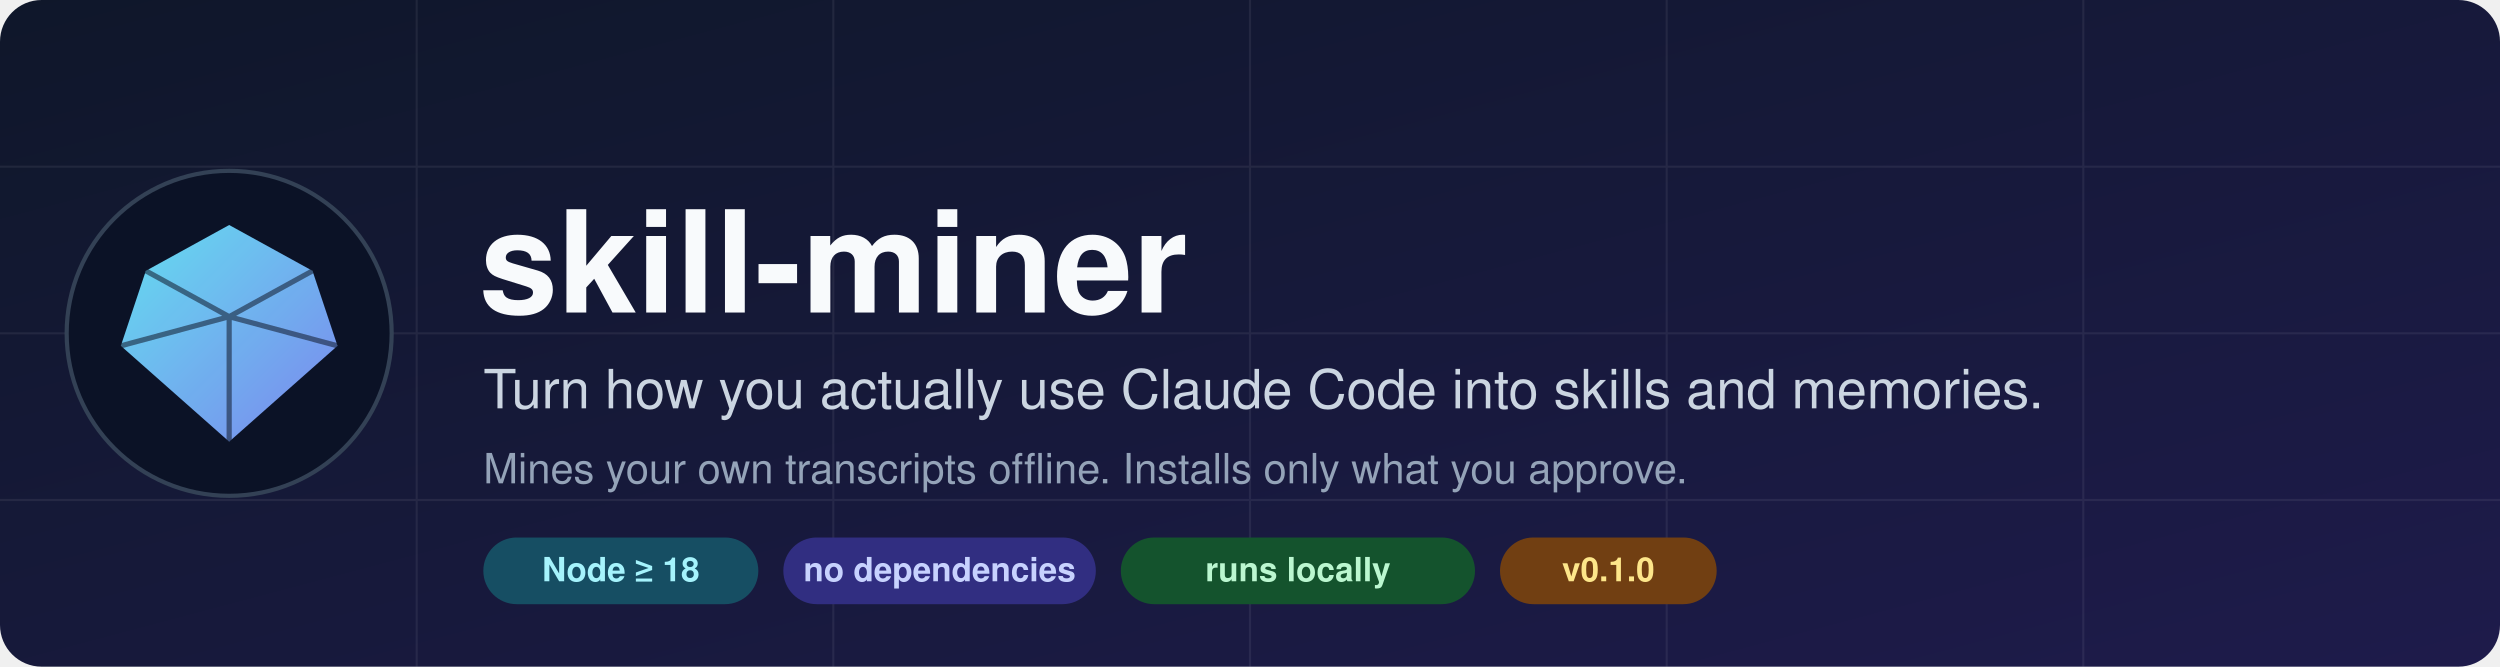
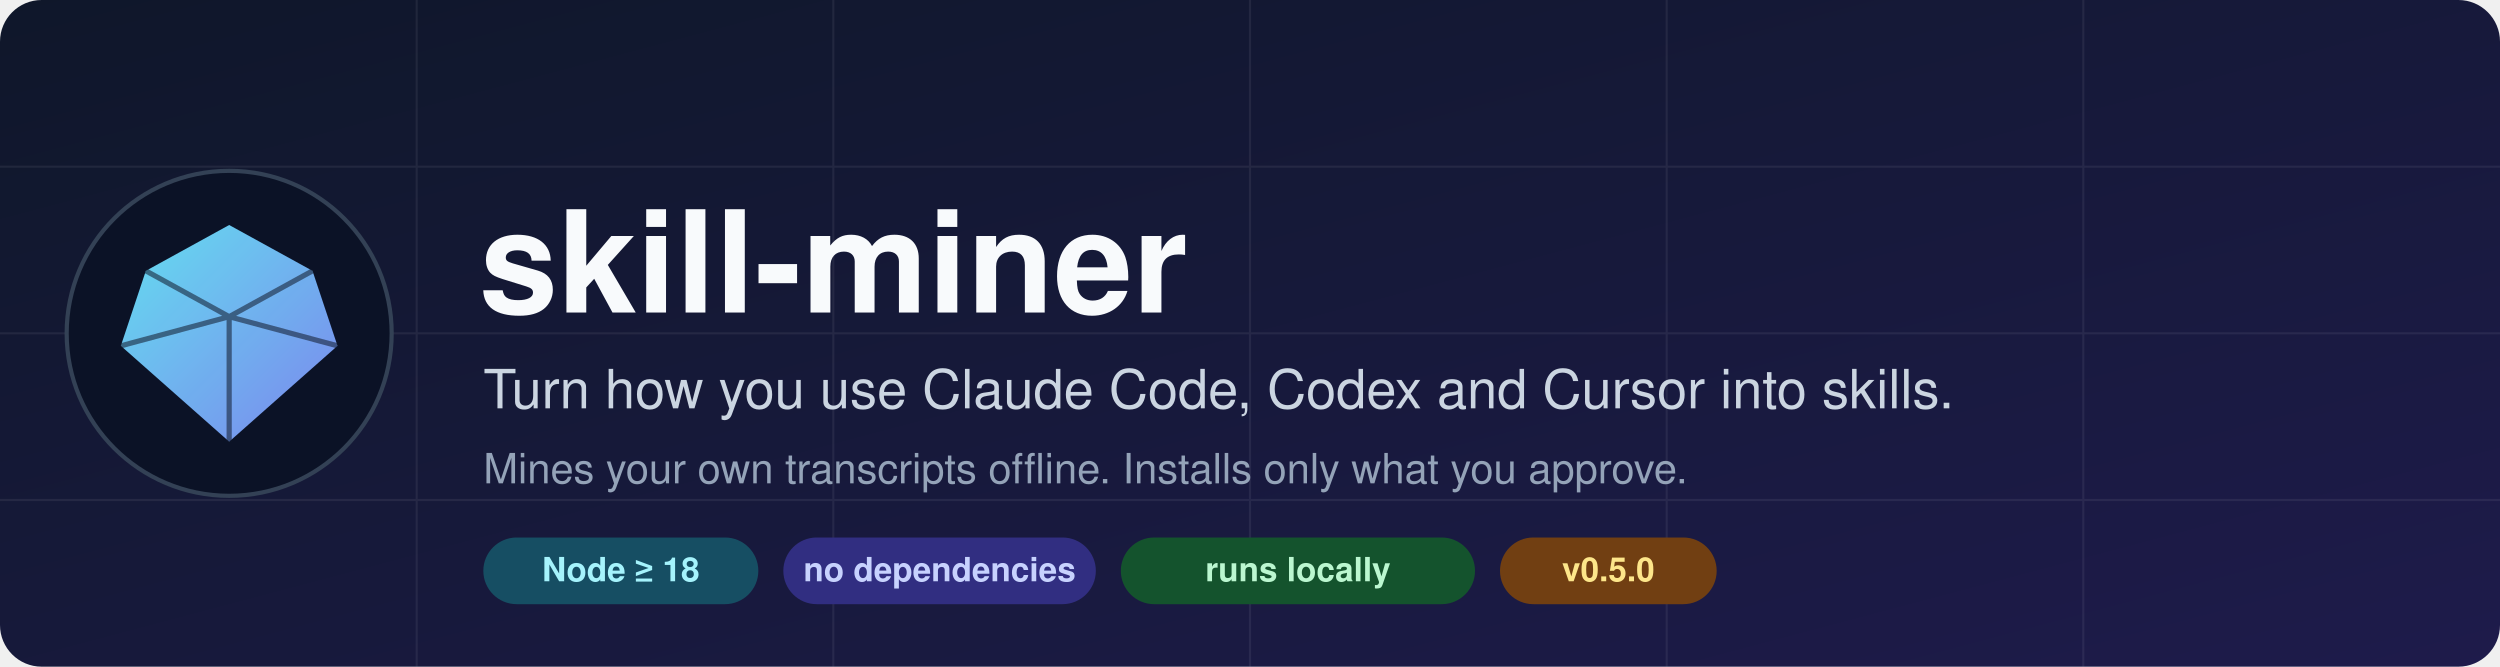
<svg xmlns="http://www.w3.org/2000/svg" width="1200" height="320" viewBox="0 0 1200 320" role="img" aria-labelledby="t d">
  <defs>
    <linearGradient id="bg" x1="0" y1="0" x2="1" y2="1">
      <stop offset="0" stop-color="#0f172a" />
      <stop offset="1" stop-color="#1e1b4b" />
    </linearGradient>
    <linearGradient id="gem" x1="0" y1="0" x2="1" y2="1">
      <stop offset="0" stop-color="#67e8f9" />
      <stop offset="1" stop-color="#818cf8" />
    </linearGradient>
  </defs>
  <rect width="1200" height="320" rx="20" fill="url(#bg)" />
  <g opacity="0.07" stroke="#ffffff" stroke-width="1">
    <path d="M0 80H1200M0 160H1200M0 240H1200" />
    <path d="M200 0V320M400 0V320M600 0V320M800 0V320M1000 0V320" />
  </g>
  <g transform="translate(110 160)">
    <circle r="78" fill="#0b1226" stroke="#334155" stroke-width="2" />
    <path d="M-40 -30 L0 -52 L40 -30 L52 6 L0 52 L-52 6 Z" fill="url(#gem)" opacity="0.95" />
    <path d="M-40 -30 L0 -8 L40 -30 M0 -8 L0 52 M-52 6 L0 -8 L52 6" fill="none" stroke="#0f172a" stroke-width="2.5" stroke-linejoin="round" opacity="0.55" />
  </g>
  <text x="230" y="150" font-family="'Segoe UI', Helvetica, Arial, sans-serif" font-size="68" font-weight="700" fill="#f8fafc">skill-miner</text>
-   <text x="232" y="196" font-family="'Segoe UI', Helvetica, Arial, sans-serif" font-size="26" fill="#cbd5e1">Turn how you actually use Claude Code into skills and memories.</text>
+   <text x="232" y="196" font-family="'Segoe UI', Helvetica, Arial, sans-serif" font-size="26" fill="#cbd5e1">Turn how you use Claude Code, Codex and Cursor into skills.</text>
  <text x="232" y="232" font-family="'Segoe UI', Helvetica, Arial, sans-serif" font-size="20" fill="#94a3b8">Mines your own transcripts offline. Installs only what you approve.</text>
  <g font-family="'Segoe UI', Helvetica, Arial, sans-serif" font-size="16" font-weight="600">
    <rect x="232" y="258" width="132" height="32" rx="16" fill="#164e63" />
    <text x="298" y="279" text-anchor="middle" fill="#a5f3fc">Node ≥ 18</text>
    <rect x="376" y="258" width="150" height="32" rx="16" fill="#312e81" />
    <text x="451" y="279" text-anchor="middle" fill="#c7d2fe">no dependencies</text>
    <rect x="538" y="258" width="170" height="32" rx="16" fill="#14532d" />
    <text x="623" y="279" text-anchor="middle" fill="#bbf7d0">runs locally</text>
    <rect x="720" y="258" width="104" height="32" rx="16" fill="#713f12" />
-     <text x="772" y="279" text-anchor="middle" fill="#fde68a">v0.1.0</text>
+     <text x="772" y="279" text-anchor="middle" fill="#fde68a">v0.5.0</text>
  </g>
</svg>
